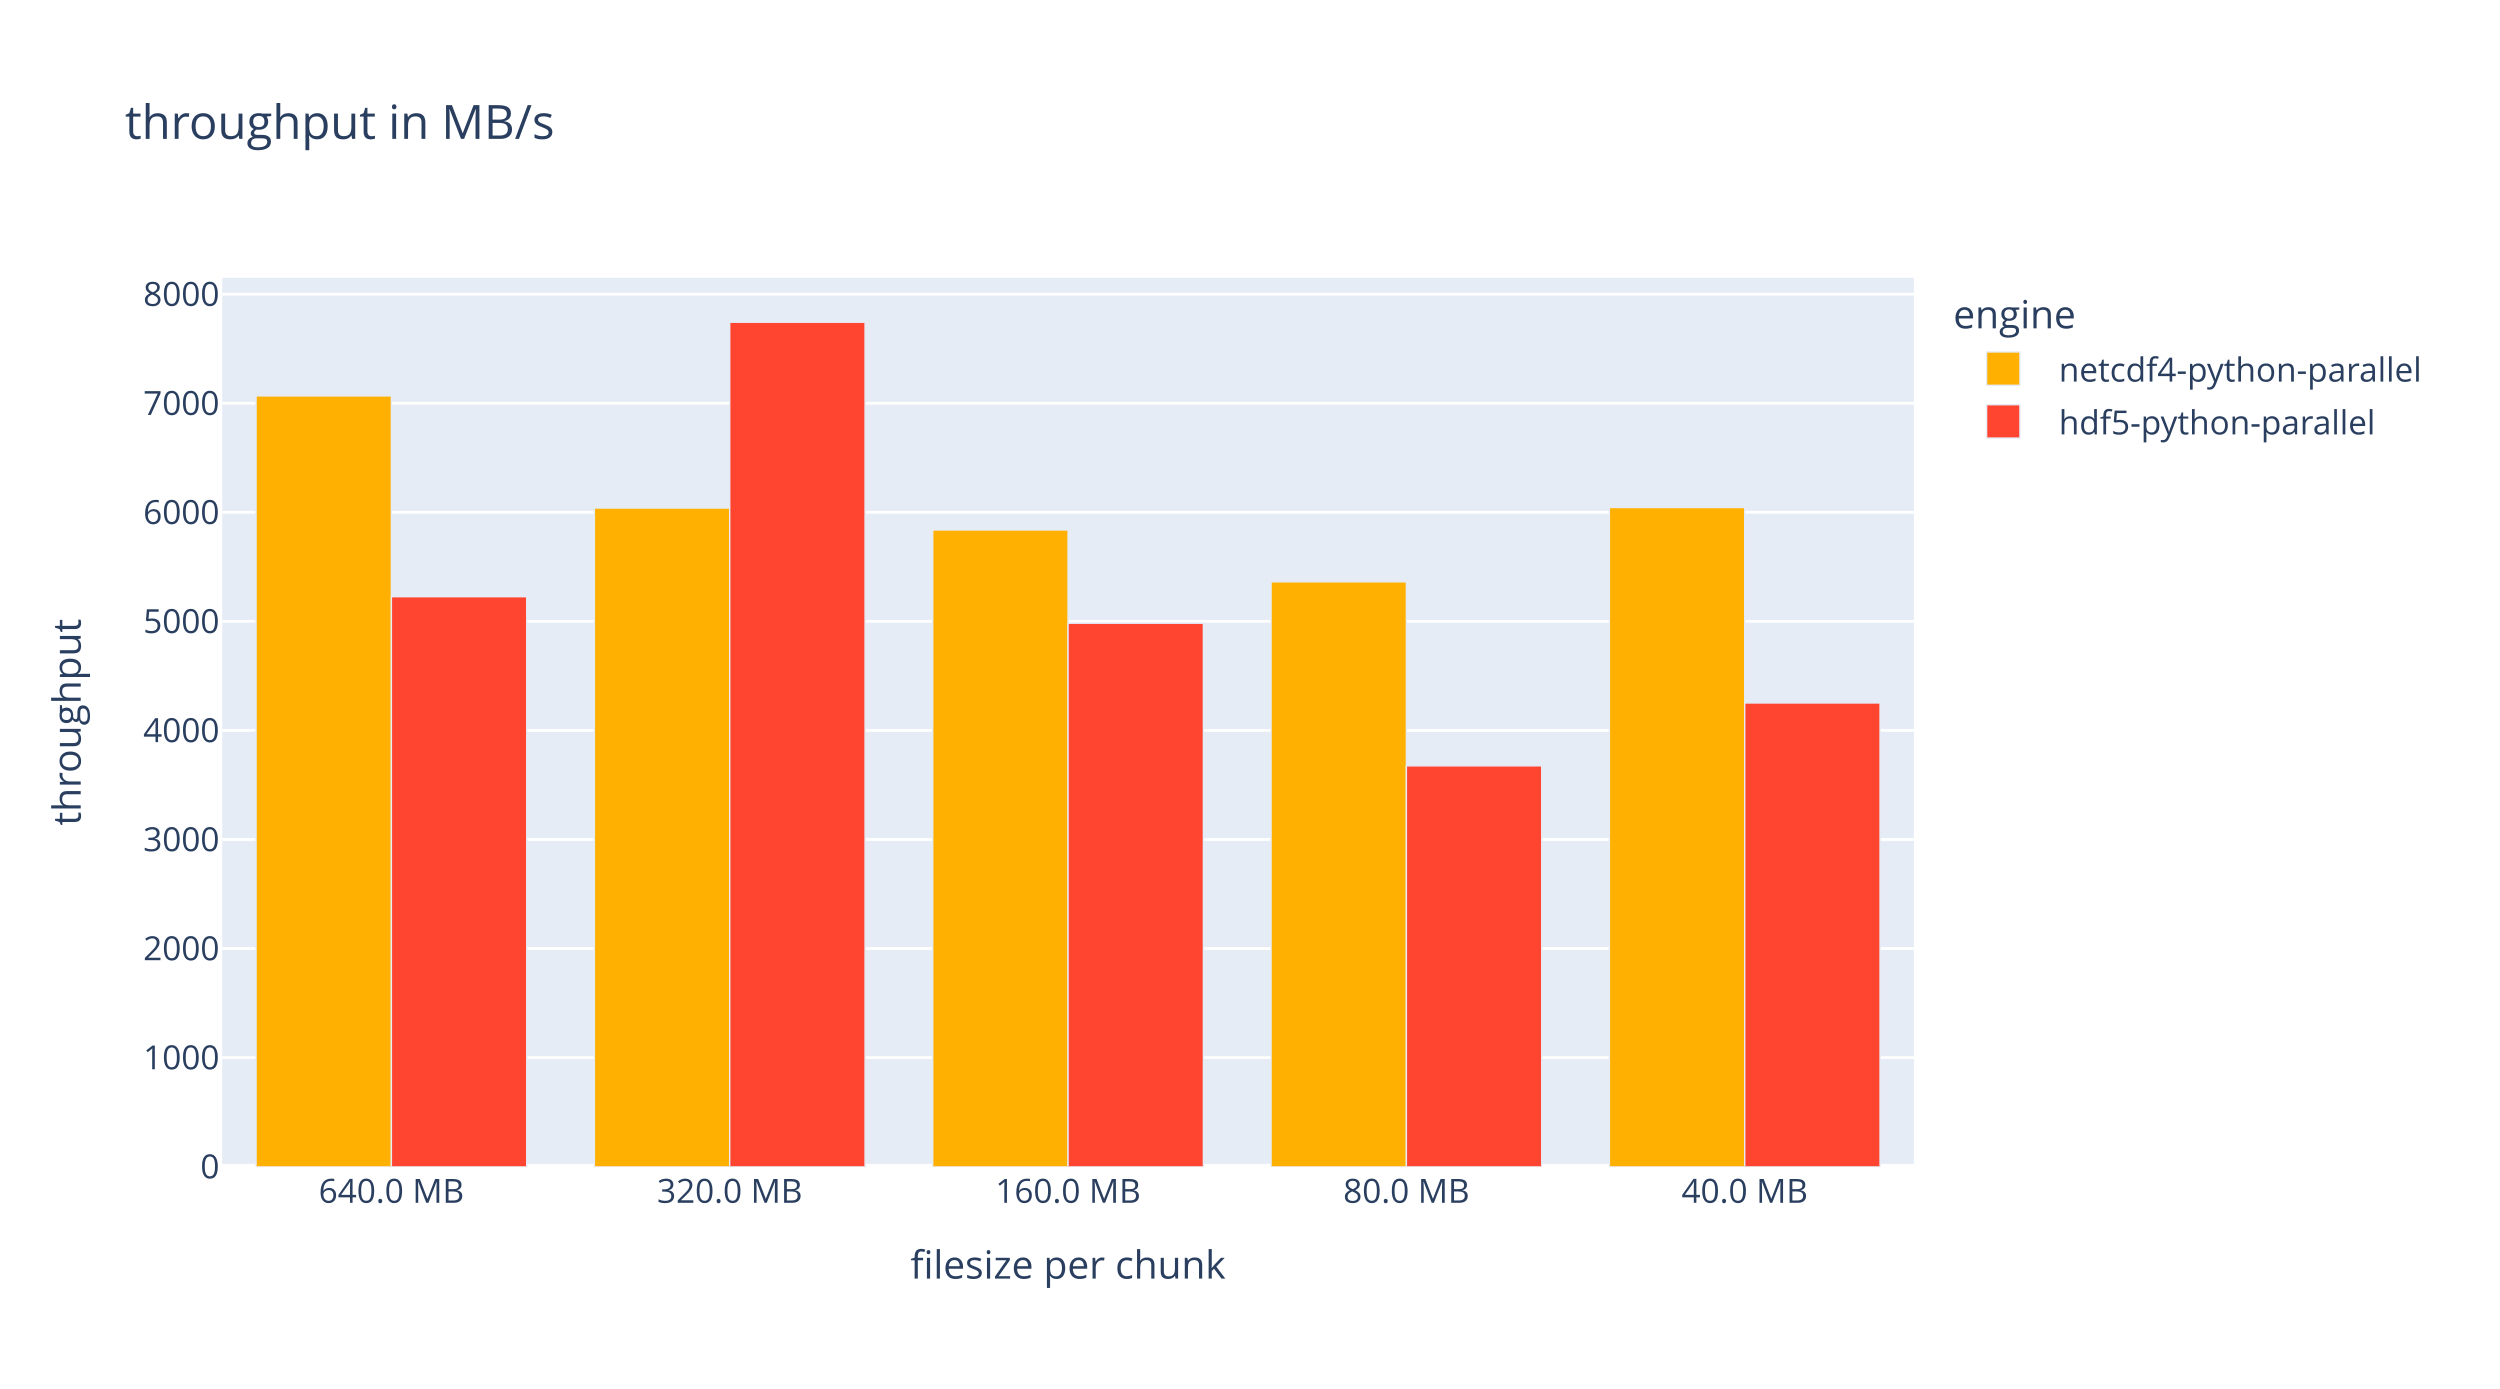
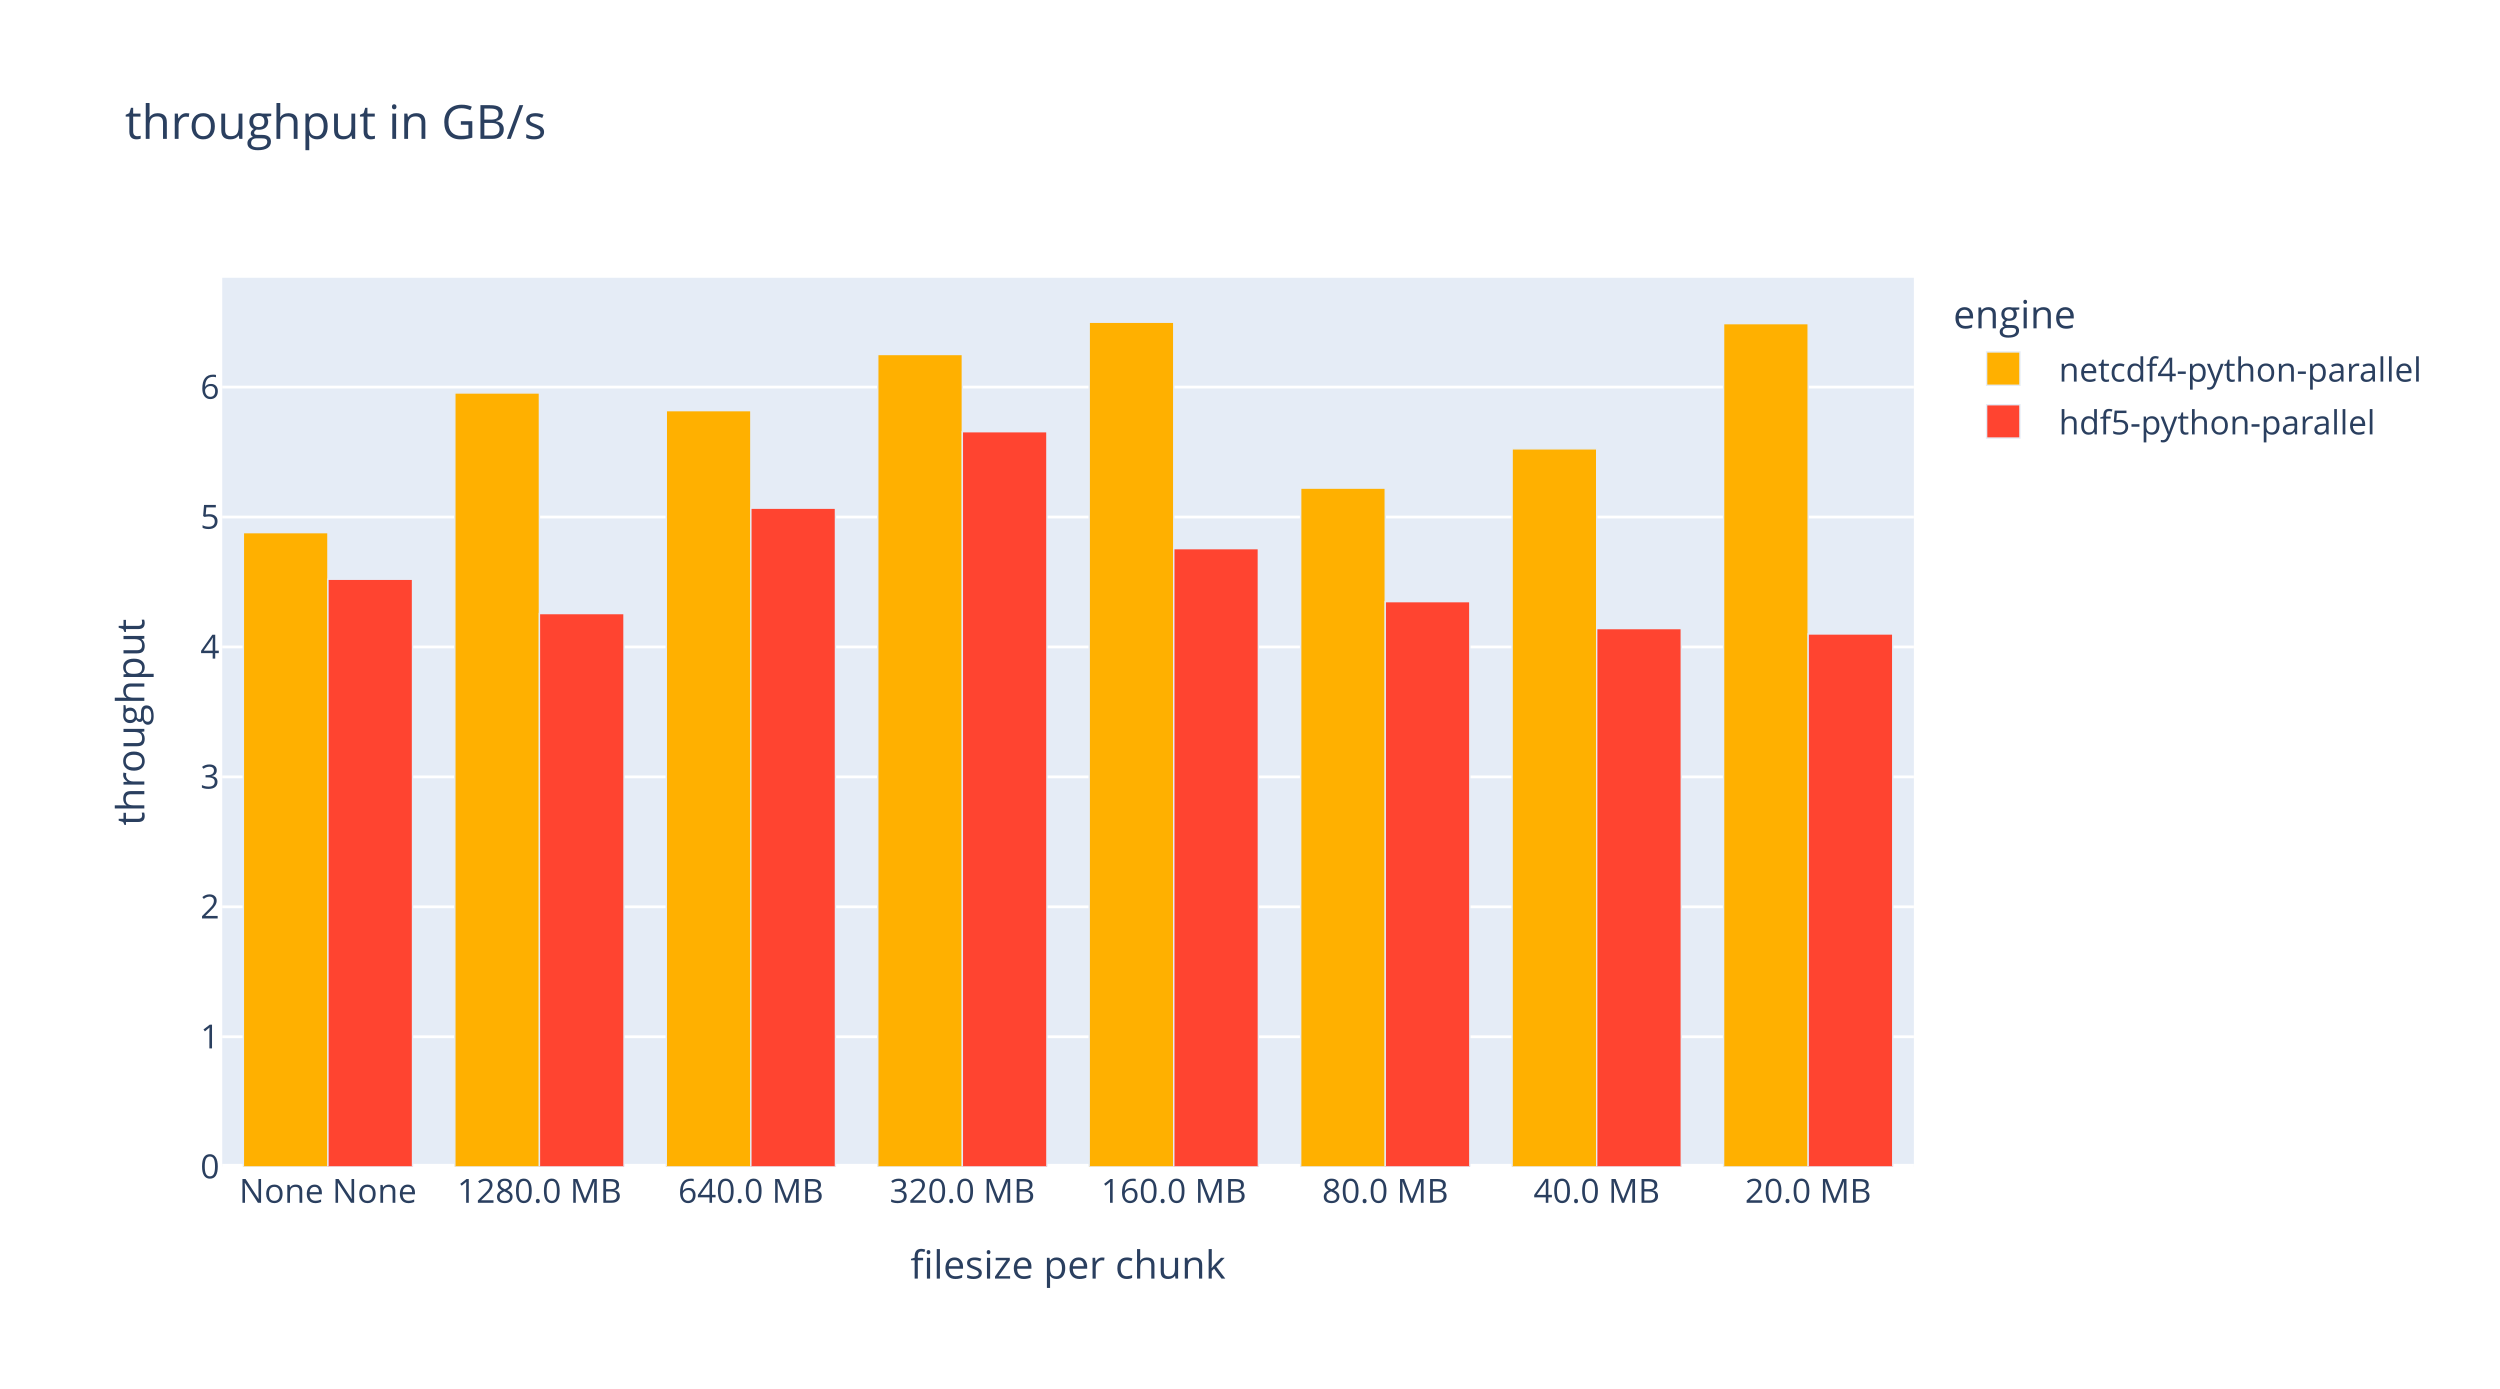
<svg xmlns="http://www.w3.org/2000/svg" class="main-svg" width="900" height="500" style="" viewBox="0 0 900 500">
  <rect x="0" y="0" width="900" height="500" style="fill: rgb(255, 255, 255); fill-opacity: 1;" />
-   <defs id="defs-1e6684">
+   <defs id="defs-c7d6d5">
    <g class="clips">
-       <clipPath id="clip1e6684xyplot" class="plotclip">
+       <clipPath id="clipc7d6d5xyplot" class="plotclip">
        <rect width="609" height="320" />
      </clipPath>
-       <clipPath class="axesclip" id="clip1e6684x">
+       <clipPath class="axesclip" id="clipc7d6d5x">
        <rect x="80" y="0" width="609" height="500" />
      </clipPath>
-       <clipPath class="axesclip" id="clip1e6684y">
+       <clipPath class="axesclip" id="clipc7d6d5y">
        <rect x="0" y="100" width="900" height="320" />
      </clipPath>
-       <clipPath class="axesclip" id="clip1e6684xy">
+       <clipPath class="axesclip" id="clipc7d6d5xy">
        <rect x="80" y="100" width="609" height="320" />
      </clipPath>
    </g>
    <g class="gradients" />
    <g class="patterns" />
  </defs>
  <g class="bglayer">
    <rect class="bg" x="80" y="100" width="609" height="320" style="fill: rgb(229, 236, 246); fill-opacity: 1; stroke-width: 0;" />
  </g>
  <g class="layer-below">
    <g class="imagelayer" />
    <g class="shapelayer" />
  </g>
  <g class="cartesianlayer">
    <g class="subplot xy">
      <g class="layer-subplot">
        <g class="shapelayer" />
        <g class="imagelayer" />
      </g>
      <g class="minor-gridlayer">
        <g class="x" />
        <g class="y" />
      </g>
      <g class="gridlayer">
        <g class="x" />
        <g class="y">
-           <path class="ygrid crisp" transform="translate(0,380.74)" d="M80,0h609" style="stroke: rgb(255, 255, 255); stroke-opacity: 1; stroke-width: 1px;" />
-           <path class="ygrid crisp" transform="translate(0,341.48)" d="M80,0h609" style="stroke: rgb(255, 255, 255); stroke-opacity: 1; stroke-width: 1px;" />
-           <path class="ygrid crisp" transform="translate(0,302.22)" d="M80,0h609" style="stroke: rgb(255, 255, 255); stroke-opacity: 1; stroke-width: 1px;" />
-           <path class="ygrid crisp" transform="translate(0,262.96)" d="M80,0h609" style="stroke: rgb(255, 255, 255); stroke-opacity: 1; stroke-width: 1px;" />
-           <path class="ygrid crisp" transform="translate(0,223.69)" d="M80,0h609" style="stroke: rgb(255, 255, 255); stroke-opacity: 1; stroke-width: 1px;" />
-           <path class="ygrid crisp" transform="translate(0,184.43)" d="M80,0h609" style="stroke: rgb(255, 255, 255); stroke-opacity: 1; stroke-width: 1px;" />
-           <path class="ygrid crisp" transform="translate(0,145.17)" d="M80,0h609" style="stroke: rgb(255, 255, 255); stroke-opacity: 1; stroke-width: 1px;" />
-           <path class="ygrid crisp" transform="translate(0,105.91)" d="M80,0h609" style="stroke: rgb(255, 255, 255); stroke-opacity: 1; stroke-width: 1px;" />
+           <path class="ygrid crisp" transform="translate(0,373.23)" d="M80,0h609" style="stroke: rgb(255, 255, 255); stroke-opacity: 1; stroke-width: 1px;" />
+           <path class="ygrid crisp" transform="translate(0,326.45)" d="M80,0h609" style="stroke: rgb(255, 255, 255); stroke-opacity: 1; stroke-width: 1px;" />
+           <path class="ygrid crisp" transform="translate(0,279.68)" d="M80,0h609" style="stroke: rgb(255, 255, 255); stroke-opacity: 1; stroke-width: 1px;" />
+           <path class="ygrid crisp" transform="translate(0,232.9)" d="M80,0h609" style="stroke: rgb(255, 255, 255); stroke-opacity: 1; stroke-width: 1px;" />
+           <path class="ygrid crisp" transform="translate(0,186.13)" d="M80,0h609" style="stroke: rgb(255, 255, 255); stroke-opacity: 1; stroke-width: 1px;" />
+           <path class="ygrid crisp" transform="translate(0,139.35)" d="M80,0h609" style="stroke: rgb(255, 255, 255); stroke-opacity: 1; stroke-width: 1px;" />
        </g>
      </g>
      <g class="zerolinelayer">
        <path class="yzl zl crisp" transform="translate(0,420)" d="M80,0h609" style="stroke: rgb(255, 255, 255); stroke-opacity: 1; stroke-width: 2px;" />
      </g>
      <g class="layer-between">
        <g class="shapelayer" />
        <g class="imagelayer" />
      </g>
      <path class="xlines-below" />
      <path class="ylines-below" />
      <g class="overlines-below" />
      <g class="xaxislayer-below" />
      <g class="yaxislayer-below" />
      <g class="overaxes-below" />
      <g class="overplot">
-         <g class="xy" transform="translate(80,100)" clip-path="url(#clip1e6684xyplot)">
+         <g class="xy" transform="translate(80,100)" clip-path="url(#clipc7d6d5xyplot)">
          <g class="barlayer mlayer">
            <g class="trace bars" style="opacity: 1;">
              <g class="points">
                <g class="point">
-                   <path d="M12.18,320V42.52H60.9V320Z" style="vector-effect: none; opacity: 1; stroke-width: 0.5px; fill: rgb(255, 176, 0); fill-opacity: 1; stroke: rgb(229, 236, 246); stroke-opacity: 1;" />
-                 </g>
-                 <g class="point">
-                   <path d="M133.98,320V82.89H182.7V320Z" style="vector-effect: none; opacity: 1; stroke-width: 0.5px; fill: rgb(255, 176, 0); fill-opacity: 1; stroke: rgb(229, 236, 246); stroke-opacity: 1;" />
-                 </g>
-                 <g class="point">
-                   <path d="M255.78,320V90.79H304.5V320Z" style="vector-effect: none; opacity: 1; stroke-width: 0.5px; fill: rgb(255, 176, 0); fill-opacity: 1; stroke: rgb(229, 236, 246); stroke-opacity: 1;" />
-                 </g>
-                 <g class="point">
-                   <path d="M377.58,320V109.47H426.3V320Z" style="vector-effect: none; opacity: 1; stroke-width: 0.5px; fill: rgb(255, 176, 0); fill-opacity: 1; stroke: rgb(229, 236, 246); stroke-opacity: 1;" />
-                 </g>
-                 <g class="point">
-                   <path d="M499.38,320V82.7H548.1V320Z" style="vector-effect: none; opacity: 1; stroke-width: 0.5px; fill: rgb(255, 176, 0); fill-opacity: 1; stroke: rgb(229, 236, 246); stroke-opacity: 1;" />
+                   <path d="M7.61,320V91.74H38.06V320Z" style="vector-effect: none; opacity: 1; stroke-width: 0.5px; fill: rgb(255, 176, 0); fill-opacity: 1; stroke: rgb(229, 236, 246); stroke-opacity: 1;" />
+                 </g>
+                 <g class="point">
+                   <path d="M83.74,320V41.46H114.19V320Z" style="vector-effect: none; opacity: 1; stroke-width: 0.5px; fill: rgb(255, 176, 0); fill-opacity: 1; stroke: rgb(229, 236, 246); stroke-opacity: 1;" />
+                 </g>
+                 <g class="point">
+                   <path d="M159.86,320V47.82H190.31V320Z" style="vector-effect: none; opacity: 1; stroke-width: 0.5px; fill: rgb(255, 176, 0); fill-opacity: 1; stroke: rgb(229, 236, 246); stroke-opacity: 1;" />
+                 </g>
+                 <g class="point">
+                   <path d="M235.99,320V27.62H266.44V320Z" style="vector-effect: none; opacity: 1; stroke-width: 0.5px; fill: rgb(255, 176, 0); fill-opacity: 1; stroke: rgb(229, 236, 246); stroke-opacity: 1;" />
+                 </g>
+                 <g class="point">
+                   <path d="M312.11,320V16H342.56V320Z" style="vector-effect: none; opacity: 1; stroke-width: 0.5px; fill: rgb(255, 176, 0); fill-opacity: 1; stroke: rgb(229, 236, 246); stroke-opacity: 1;" />
+                 </g>
+                 <g class="point">
+                   <path d="M388.24,320V75.72H418.69V320Z" style="vector-effect: none; opacity: 1; stroke-width: 0.5px; fill: rgb(255, 176, 0); fill-opacity: 1; stroke: rgb(229, 236, 246); stroke-opacity: 1;" />
+                 </g>
+                 <g class="point">
+                   <path d="M464.36,320V61.58H494.81V320Z" style="vector-effect: none; opacity: 1; stroke-width: 0.5px; fill: rgb(255, 176, 0); fill-opacity: 1; stroke: rgb(229, 236, 246); stroke-opacity: 1;" />
+                 </g>
+                 <g class="point">
+                   <path d="M540.49,320V16.51H570.94V320Z" style="vector-effect: none; opacity: 1; stroke-width: 0.5px; fill: rgb(255, 176, 0); fill-opacity: 1; stroke: rgb(229, 236, 246); stroke-opacity: 1;" />
                </g>
              </g>
            </g>
            <g class="trace bars" style="opacity: 1;">
              <g class="points">
                <g class="point">
-                   <path d="M60.9,320V114.81H109.62V320Z" style="vector-effect: none; opacity: 1; stroke-width: 0.5px; fill: rgb(255, 68, 48); fill-opacity: 1; stroke: rgb(229, 236, 246); stroke-opacity: 1;" />
-                 </g>
-                 <g class="point">
-                   <path d="M182.7,320V16H231.42V320Z" style="vector-effect: none; opacity: 1; stroke-width: 0.5px; fill: rgb(255, 68, 48); fill-opacity: 1; stroke: rgb(229, 236, 246); stroke-opacity: 1;" />
-                 </g>
-                 <g class="point">
-                   <path d="M304.5,320V124.36H353.22V320Z" style="vector-effect: none; opacity: 1; stroke-width: 0.5px; fill: rgb(255, 68, 48); fill-opacity: 1; stroke: rgb(229, 236, 246); stroke-opacity: 1;" />
-                 </g>
-                 <g class="point">
-                   <path d="M426.3,320V175.69H475.02V320Z" style="vector-effect: none; opacity: 1; stroke-width: 0.5px; fill: rgb(255, 68, 48); fill-opacity: 1; stroke: rgb(229, 236, 246); stroke-opacity: 1;" />
-                 </g>
-                 <g class="point">
-                   <path d="M548.1,320V153.08H596.82V320Z" style="vector-effect: none; opacity: 1; stroke-width: 0.5px; fill: rgb(255, 68, 48); fill-opacity: 1; stroke: rgb(229, 236, 246); stroke-opacity: 1;" />
+                   <path d="M38.06,320V108.52H68.51V320Z" style="vector-effect: none; opacity: 1; stroke-width: 0.5px; fill: rgb(255, 68, 48); fill-opacity: 1; stroke: rgb(229, 236, 246); stroke-opacity: 1;" />
+                 </g>
+                 <g class="point">
+                   <path d="M114.19,320V120.89H144.64V320Z" style="vector-effect: none; opacity: 1; stroke-width: 0.5px; fill: rgb(255, 68, 48); fill-opacity: 1; stroke: rgb(229, 236, 246); stroke-opacity: 1;" />
+                 </g>
+                 <g class="point">
+                   <path d="M190.31,320V82.95H220.76V320Z" style="vector-effect: none; opacity: 1; stroke-width: 0.5px; fill: rgb(255, 68, 48); fill-opacity: 1; stroke: rgb(229, 236, 246); stroke-opacity: 1;" />
+                 </g>
+                 <g class="point">
+                   <path d="M266.44,320V55.42H296.89V320Z" style="vector-effect: none; opacity: 1; stroke-width: 0.5px; fill: rgb(255, 68, 48); fill-opacity: 1; stroke: rgb(229, 236, 246); stroke-opacity: 1;" />
+                 </g>
+                 <g class="point">
+                   <path d="M342.56,320V97.52H373.01V320Z" style="vector-effect: none; opacity: 1; stroke-width: 0.5px; fill: rgb(255, 68, 48); fill-opacity: 1; stroke: rgb(229, 236, 246); stroke-opacity: 1;" />
+                 </g>
+                 <g class="point">
+                   <path d="M418.69,320V116.59H449.14V320Z" style="vector-effect: none; opacity: 1; stroke-width: 0.5px; fill: rgb(255, 68, 48); fill-opacity: 1; stroke: rgb(229, 236, 246); stroke-opacity: 1;" />
+                 </g>
+                 <g class="point">
+                   <path d="M494.81,320V126.29H525.26V320Z" style="vector-effect: none; opacity: 1; stroke-width: 0.5px; fill: rgb(255, 68, 48); fill-opacity: 1; stroke: rgb(229, 236, 246); stroke-opacity: 1;" />
+                 </g>
+                 <g class="point">
+                   <path d="M570.94,320V128.23H601.39V320Z" style="vector-effect: none; opacity: 1; stroke-width: 0.5px; fill: rgb(255, 68, 48); fill-opacity: 1; stroke: rgb(229, 236, 246); stroke-opacity: 1;" />
                </g>
              </g>
            </g>
          </g>
        </g>
      </g>
      <path class="xlines-above crisp" d="M0,0" style="fill: none;" />
      <path class="ylines-above crisp" d="M0,0" style="fill: none;" />
      <g class="overlines-above" />
      <g class="xaxislayer-above">
        <g class="xtick">
-           <text text-anchor="middle" x="0" y="433" transform="translate(140.9,0)" style="font-family: 'Open Sans', verdana, arial, sans-serif; font-size: 12px; fill: rgb(42, 63, 95); fill-opacity: 1; white-space: pre; opacity: 1;">640.0 MB</text>
-         </g>
-         <g class="xtick">
-           <text text-anchor="middle" x="0" y="433" transform="translate(262.7,0)" style="font-family: 'Open Sans', verdana, arial, sans-serif; font-size: 12px; fill: rgb(42, 63, 95); fill-opacity: 1; white-space: pre; opacity: 1;">320.0 MB</text>
-         </g>
-         <g class="xtick">
-           <text text-anchor="middle" x="0" y="433" transform="translate(384.5,0)" style="font-family: 'Open Sans', verdana, arial, sans-serif; font-size: 12px; fill: rgb(42, 63, 95); fill-opacity: 1; white-space: pre; opacity: 1;">160.0 MB</text>
-         </g>
-         <g class="xtick">
-           <text text-anchor="middle" x="0" y="433" transform="translate(506.3,0)" style="font-family: 'Open Sans', verdana, arial, sans-serif; font-size: 12px; fill: rgb(42, 63, 95); fill-opacity: 1; white-space: pre; opacity: 1;">80.0 MB</text>
-         </g>
-         <g class="xtick">
-           <text text-anchor="middle" x="0" y="433" transform="translate(628.1,0)" style="font-family: 'Open Sans', verdana, arial, sans-serif; font-size: 12px; fill: rgb(42, 63, 95); fill-opacity: 1; white-space: pre; opacity: 1;">40.0 MB</text>
+           <text text-anchor="middle" x="0" y="433" transform="translate(118.06,0)" style="font-family: 'Open Sans', verdana, arial, sans-serif; font-size: 12px; fill: rgb(42, 63, 95); fill-opacity: 1; white-space: pre; opacity: 1;">None None</text>
+         </g>
+         <g class="xtick">
+           <text text-anchor="middle" x="0" y="433" transform="translate(194.19,0)" style="font-family: 'Open Sans', verdana, arial, sans-serif; font-size: 12px; fill: rgb(42, 63, 95); fill-opacity: 1; white-space: pre; opacity: 1;">1280.0 MB</text>
+         </g>
+         <g class="xtick">
+           <text text-anchor="middle" x="0" y="433" transform="translate(270.31,0)" style="font-family: 'Open Sans', verdana, arial, sans-serif; font-size: 12px; fill: rgb(42, 63, 95); fill-opacity: 1; white-space: pre; opacity: 1;">640.0 MB</text>
+         </g>
+         <g class="xtick">
+           <text text-anchor="middle" x="0" y="433" transform="translate(346.44,0)" style="font-family: 'Open Sans', verdana, arial, sans-serif; font-size: 12px; fill: rgb(42, 63, 95); fill-opacity: 1; white-space: pre; opacity: 1;">320.0 MB</text>
+         </g>
+         <g class="xtick">
+           <text text-anchor="middle" x="0" y="433" transform="translate(422.56,0)" style="font-family: 'Open Sans', verdana, arial, sans-serif; font-size: 12px; fill: rgb(42, 63, 95); fill-opacity: 1; white-space: pre; opacity: 1;">160.0 MB</text>
+         </g>
+         <g class="xtick">
+           <text text-anchor="middle" x="0" y="433" transform="translate(498.69,0)" style="font-family: 'Open Sans', verdana, arial, sans-serif; font-size: 12px; fill: rgb(42, 63, 95); fill-opacity: 1; white-space: pre; opacity: 1;">80.0 MB</text>
+         </g>
+         <g class="xtick">
+           <text text-anchor="middle" x="0" y="433" transform="translate(574.81,0)" style="font-family: 'Open Sans', verdana, arial, sans-serif; font-size: 12px; fill: rgb(42, 63, 95); fill-opacity: 1; white-space: pre; opacity: 1;">40.0 MB</text>
+         </g>
+         <g class="xtick">
+           <text text-anchor="middle" x="0" y="433" transform="translate(650.94,0)" style="font-family: 'Open Sans', verdana, arial, sans-serif; font-size: 12px; fill: rgb(42, 63, 95); fill-opacity: 1; white-space: pre; opacity: 1;">20.0 MB</text>
        </g>
      </g>
      <g class="yaxislayer-above">
        <g class="ytick">
          <text text-anchor="end" x="79" y="4.2" transform="translate(0,420)" style="font-family: 'Open Sans', verdana, arial, sans-serif; font-size: 12px; fill: rgb(42, 63, 95); fill-opacity: 1; white-space: pre; opacity: 1;">0</text>
        </g>
        <g class="ytick">
-           <text text-anchor="end" x="79" y="4.2" style="font-family: 'Open Sans', verdana, arial, sans-serif; font-size: 12px; fill: rgb(42, 63, 95); fill-opacity: 1; white-space: pre; opacity: 1;" transform="translate(0,380.74)">1000</text>
-         </g>
-         <g class="ytick">
-           <text text-anchor="end" x="79" y="4.2" style="font-family: 'Open Sans', verdana, arial, sans-serif; font-size: 12px; fill: rgb(42, 63, 95); fill-opacity: 1; white-space: pre; opacity: 1;" transform="translate(0,341.48)">2000</text>
-         </g>
-         <g class="ytick">
-           <text text-anchor="end" x="79" y="4.2" style="font-family: 'Open Sans', verdana, arial, sans-serif; font-size: 12px; fill: rgb(42, 63, 95); fill-opacity: 1; white-space: pre; opacity: 1;" transform="translate(0,302.22)">3000</text>
-         </g>
-         <g class="ytick">
-           <text text-anchor="end" x="79" y="4.2" style="font-family: 'Open Sans', verdana, arial, sans-serif; font-size: 12px; fill: rgb(42, 63, 95); fill-opacity: 1; white-space: pre; opacity: 1;" transform="translate(0,262.96)">4000</text>
-         </g>
-         <g class="ytick">
-           <text text-anchor="end" x="79" y="4.2" style="font-family: 'Open Sans', verdana, arial, sans-serif; font-size: 12px; fill: rgb(42, 63, 95); fill-opacity: 1; white-space: pre; opacity: 1;" transform="translate(0,223.69)">5000</text>
-         </g>
-         <g class="ytick">
-           <text text-anchor="end" x="79" y="4.2" style="font-family: 'Open Sans', verdana, arial, sans-serif; font-size: 12px; fill: rgb(42, 63, 95); fill-opacity: 1; white-space: pre; opacity: 1;" transform="translate(0,184.43)">6000</text>
-         </g>
-         <g class="ytick">
-           <text text-anchor="end" x="79" y="4.2" style="font-family: 'Open Sans', verdana, arial, sans-serif; font-size: 12px; fill: rgb(42, 63, 95); fill-opacity: 1; white-space: pre; opacity: 1;" transform="translate(0,145.17)">7000</text>
-         </g>
-         <g class="ytick">
-           <text text-anchor="end" x="79" y="4.2" style="font-family: 'Open Sans', verdana, arial, sans-serif; font-size: 12px; fill: rgb(42, 63, 95); fill-opacity: 1; white-space: pre; opacity: 1;" transform="translate(0,105.91)">8000</text>
+           <text text-anchor="end" x="79" y="4.2" style="font-family: 'Open Sans', verdana, arial, sans-serif; font-size: 12px; fill: rgb(42, 63, 95); fill-opacity: 1; white-space: pre; opacity: 1;" transform="translate(0,373.23)">1</text>
+         </g>
+         <g class="ytick">
+           <text text-anchor="end" x="79" y="4.2" style="font-family: 'Open Sans', verdana, arial, sans-serif; font-size: 12px; fill: rgb(42, 63, 95); fill-opacity: 1; white-space: pre; opacity: 1;" transform="translate(0,326.45)">2</text>
+         </g>
+         <g class="ytick">
+           <text text-anchor="end" x="79" y="4.2" style="font-family: 'Open Sans', verdana, arial, sans-serif; font-size: 12px; fill: rgb(42, 63, 95); fill-opacity: 1; white-space: pre; opacity: 1;" transform="translate(0,279.68)">3</text>
+         </g>
+         <g class="ytick">
+           <text text-anchor="end" x="79" y="4.2" style="font-family: 'Open Sans', verdana, arial, sans-serif; font-size: 12px; fill: rgb(42, 63, 95); fill-opacity: 1; white-space: pre; opacity: 1;" transform="translate(0,232.9)">4</text>
+         </g>
+         <g class="ytick">
+           <text text-anchor="end" x="79" y="4.2" style="font-family: 'Open Sans', verdana, arial, sans-serif; font-size: 12px; fill: rgb(42, 63, 95); fill-opacity: 1; white-space: pre; opacity: 1;" transform="translate(0,186.13)">5</text>
+         </g>
+         <g class="ytick">
+           <text text-anchor="end" x="79" y="4.2" style="font-family: 'Open Sans', verdana, arial, sans-serif; font-size: 12px; fill: rgb(42, 63, 95); fill-opacity: 1; white-space: pre; opacity: 1;" transform="translate(0,139.35)">6</text>
        </g>
      </g>
      <g class="overaxes-above" />
    </g>
  </g>
  <g class="polarlayer" />
  <g class="smithlayer" />
  <g class="ternarylayer" />
  <g class="geolayer" />
  <g class="funnelarealayer" />
  <g class="pielayer" />
  <g class="iciclelayer" />
  <g class="treemaplayer" />
  <g class="sunburstlayer" />
  <g class="glimages" />
-   <defs id="topdefs-1e6684">
+   <defs id="topdefs-c7d6d5">
    <g class="clips" />
-     <clipPath id="legend1e6684">
+     <clipPath id="legendc7d6d5">
      <rect width="187" height="67" x="0" y="0" />
    </clipPath>
  </defs>
  <g class="layer-above">
    <g class="imagelayer" />
    <g class="shapelayer" />
  </g>
  <g class="infolayer">
    <g class="legend" pointer-events="all" transform="translate(701.18,100)">
      <rect class="bg" shape-rendering="crispEdges" width="187" height="67" x="0" y="0" style="stroke: rgb(68, 68, 68); stroke-opacity: 1; fill: rgb(255, 255, 255); fill-opacity: 1; stroke-width: 0px;" />
-       <g class="scrollbox" transform="" clip-path="url(#legend1e6684)">
+       <g class="scrollbox" transform="" clip-path="url(#legendc7d6d5)">
        <text class="legendtitletext" text-anchor="start" x="2" y="18.2" style="font-family: 'Open Sans', verdana, arial, sans-serif; font-size: 14px; fill: rgb(42, 63, 95); fill-opacity: 1; white-space: pre;">engine</text>
        <g class="groups" transform="">
          <g class="traces" transform="translate(0,32.7)" style="opacity: 1;">
            <text class="legendtext" text-anchor="start" x="40" y="4.68" style="font-family: 'Open Sans', verdana, arial, sans-serif; font-size: 12px; fill: rgb(42, 63, 95); fill-opacity: 1; white-space: pre;">netcdf4-python-parallel</text>
            <g class="layers" style="opacity: 1;">
              <g class="legendfill" />
              <g class="legendlines" />
              <g class="legendsymbols">
                <g class="legendpoints">
                  <path class="legendundefined" d="M6,6H-6V-6H6Z" transform="translate(20,0)" style="stroke-width: 0.5px; fill: rgb(255, 176, 0); fill-opacity: 1; stroke: rgb(229, 236, 246); stroke-opacity: 1;" />
                </g>
              </g>
            </g>
            <rect class="legendtoggle" x="0" y="-9.5" width="181.047" height="19" style="fill: rgb(0, 0, 0); fill-opacity: 0;" />
          </g>
        </g>
        <g class="groups" transform="">
          <g class="traces" transform="translate(0,51.7)" style="opacity: 1;">
            <text class="legendtext" text-anchor="start" x="40" y="4.68" style="font-family: 'Open Sans', verdana, arial, sans-serif; font-size: 12px; fill: rgb(42, 63, 95); fill-opacity: 1; white-space: pre;">hdf5-python-parallel</text>
            <g class="layers" style="opacity: 1;">
              <g class="legendfill" />
              <g class="legendlines" />
              <g class="legendsymbols">
                <g class="legendpoints">
                  <path class="legendundefined" d="M6,6H-6V-6H6Z" transform="translate(20,0)" style="stroke-width: 0.5px; fill: rgb(255, 68, 48); fill-opacity: 1; stroke: rgb(229, 236, 246); stroke-opacity: 1;" />
                </g>
              </g>
            </g>
            <rect class="legendtoggle" x="0" y="-9.5" width="181.047" height="19" style="fill: rgb(0, 0, 0); fill-opacity: 0;" />
          </g>
        </g>
      </g>
      <rect class="scrollbar" rx="20" ry="3" width="0" height="0" x="0" y="0" style="fill: rgb(128, 139, 164); fill-opacity: 1;" />
    </g>
    <g class="g-gtitle">
-       <text class="gtitle" x="45" y="50" text-anchor="start" dy="0em" style="opacity: 1; font-family: 'Open Sans', verdana, arial, sans-serif; font-size: 17px; fill: rgb(42, 63, 95); fill-opacity: 1; white-space: pre;">throughput in MB/s</text>
+       <text class="gtitle" x="45" y="50" text-anchor="start" dy="0em" style="opacity: 1; font-family: 'Open Sans', verdana, arial, sans-serif; font-size: 17px; fill: rgb(42, 63, 95); fill-opacity: 1; white-space: pre;">throughput in GB/s</text>
    </g>
    <g class="g-xtitle">
      <text class="xtitle" x="384.5" y="460.3" text-anchor="middle" style="opacity: 1; font-family: 'Open Sans', verdana, arial, sans-serif; font-size: 14px; fill: rgb(42, 63, 95); fill-opacity: 1; white-space: pre;">filesize per chunk</text>
    </g>
    <g class="g-ytitle">
-       <text class="ytitle" transform="rotate(-90,29.05313,260)" x="29.053" y="260" text-anchor="middle" style="opacity: 1; font-family: 'Open Sans', verdana, arial, sans-serif; font-size: 14px; fill: rgb(42, 63, 95); fill-opacity: 1; white-space: pre;">throughput</text>
+       <text class="ytitle" transform="rotate(-90,51.95938,260)" x="51.959" y="260" text-anchor="middle" style="opacity: 1; font-family: 'Open Sans', verdana, arial, sans-serif; font-size: 14px; fill: rgb(42, 63, 95); fill-opacity: 1; white-space: pre;">throughput</text>
    </g>
  </g>
</svg>
